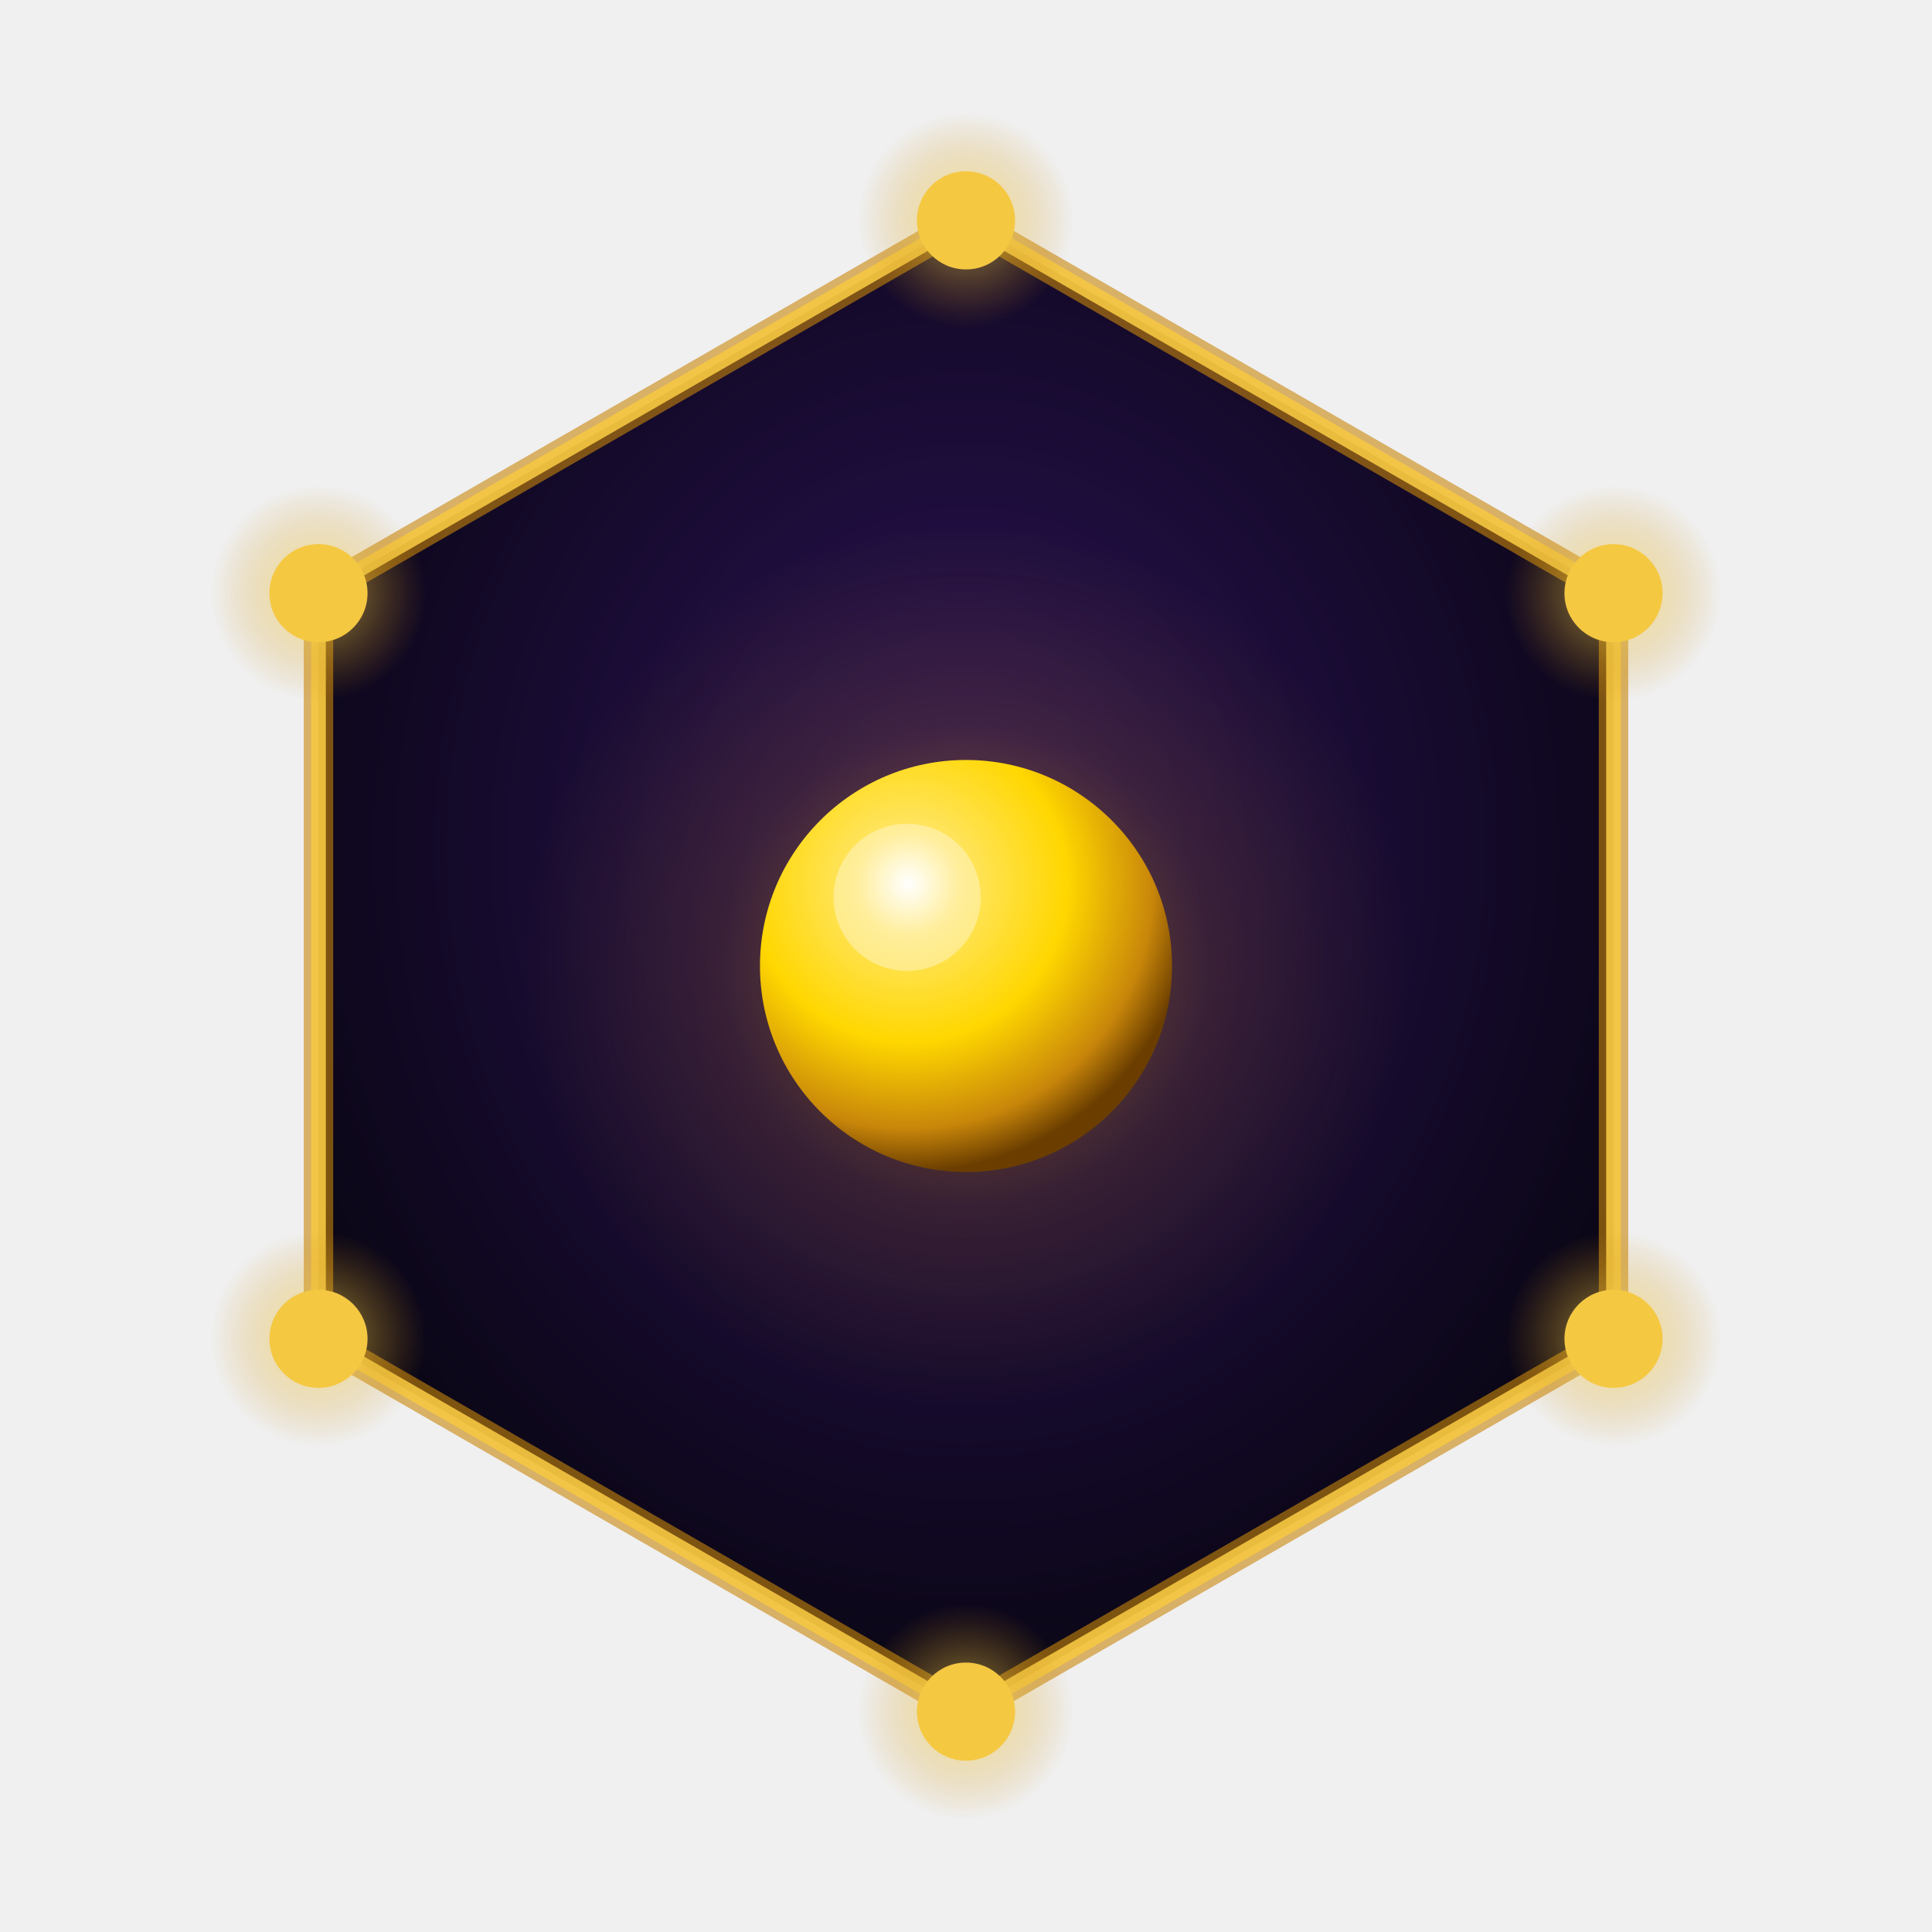
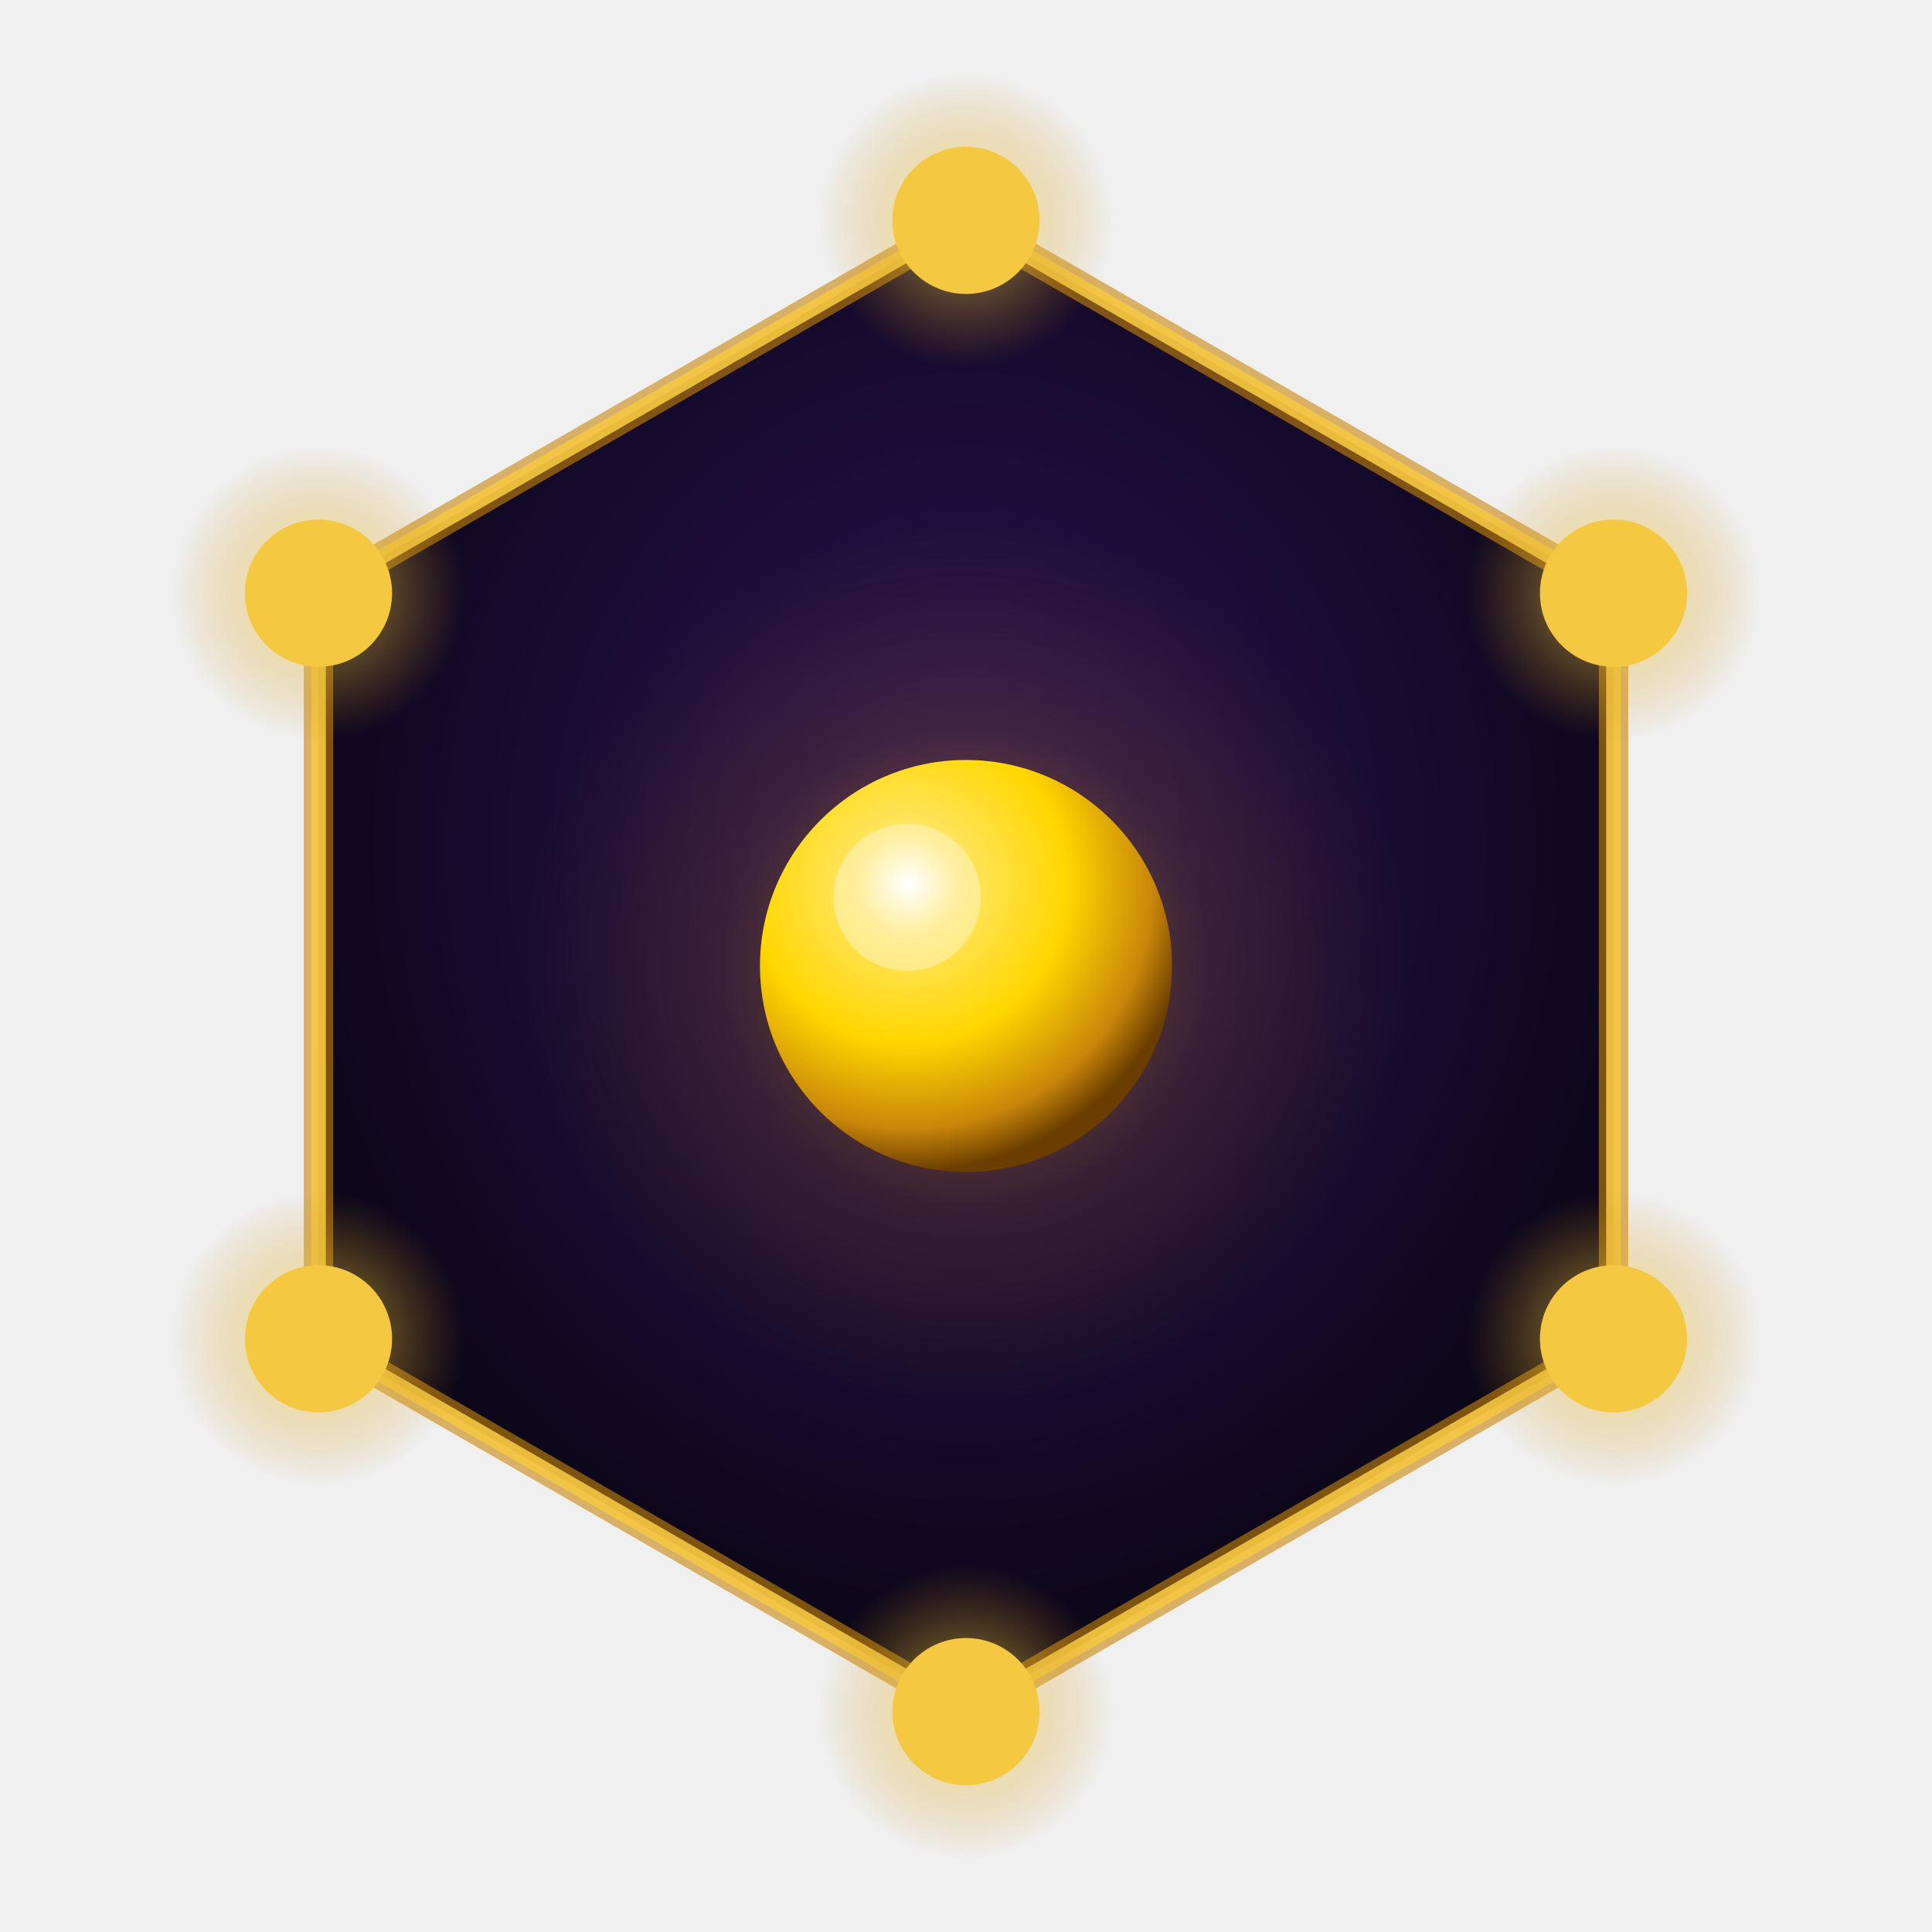
<svg xmlns="http://www.w3.org/2000/svg" viewBox="0 0 512 512">
  <defs>
    <radialGradient id="bg" cx="50%" cy="42%" r="62%">
      <stop offset="0%" stop-color="#2B1257" />
      <stop offset="100%" stop-color="#07050F" />
    </radialGradient>
    <radialGradient id="orb" cx="36%" cy="30%" r="70%">
      <stop offset="0%" stop-color="#FFFFFF" />
      <stop offset="18%" stop-color="#FFE566" />
      <stop offset="55%" stop-color="#FFD700" />
      <stop offset="85%" stop-color="#C8860A" />
      <stop offset="100%" stop-color="#6B3E00" />
    </radialGradient>
    <radialGradient id="halo" cx="50%" cy="50%" r="50%">
      <stop offset="0%" stop-color="#FFD700" stop-opacity="0.55" />
      <stop offset="55%" stop-color="#C8860A" stop-opacity="0.15" />
      <stop offset="100%" stop-color="#C8860A" stop-opacity="0" />
    </radialGradient>
    <radialGradient id="ng" cx="50%" cy="50%" r="50%">
      <stop offset="0%" stop-color="#FFE566" stop-opacity="0.9" />
      <stop offset="100%" stop-color="#C8860A" stop-opacity="0" />
    </radialGradient>
  </defs>
  <g transform="translate(256,256) scale(1.3) translate(-256,-256)">
    <polygon points="256,104 388,180 388,332 256,408 124,332 124,180" fill="url(#bg)" />
    <g stroke="#C8860A" stroke-width="6" stroke-linecap="round" opacity="0.6">
      <line x1="256" y1="104" x2="388" y2="180" />
      <line x1="388" y1="180" x2="388" y2="332" />
      <line x1="388" y1="332" x2="256" y2="408" />
      <line x1="256" y1="408" x2="124" y2="332" />
      <line x1="124" y1="332" x2="124" y2="180" />
      <line x1="124" y1="180" x2="256" y2="104" />
    </g>
    <g stroke="#F5C842" stroke-width="3" stroke-linecap="round" opacity="0.9">
      <line x1="256" y1="104" x2="388" y2="180" />
      <line x1="388" y1="180" x2="388" y2="332" />
      <line x1="388" y1="332" x2="256" y2="408" />
      <line x1="256" y1="408" x2="124" y2="332" />
      <line x1="124" y1="332" x2="124" y2="180" />
      <line x1="124" y1="180" x2="256" y2="104" />
    </g>
-     <g opacity="0.7">
-       <circle cx="256" cy="104" r="22" fill="url(#ng)" />
-       <circle cx="388" cy="180" r="22" fill="url(#ng)" />
-       <circle cx="388" cy="332" r="22" fill="url(#ng)" />
-       <circle cx="256" cy="408" r="22" fill="url(#ng)" />
-       <circle cx="124" cy="332" r="22" fill="url(#ng)" />
-       <circle cx="124" cy="180" r="22" fill="url(#ng)" />
+     <g opacity="0.75">
+       <circle cx="256" cy="104" r="30" fill="url(#ng)" />
+       <circle cx="388" cy="180" r="30" fill="url(#ng)" />
+       <circle cx="388" cy="332" r="30" fill="url(#ng)" />
+       <circle cx="256" cy="408" r="30" fill="url(#ng)" />
+       <circle cx="124" cy="332" r="30" fill="url(#ng)" />
+       <circle cx="124" cy="180" r="30" fill="url(#ng)" />
    </g>
    <g fill="#F5C842">
-       <circle cx="256" cy="104" r="10" />
-       <circle cx="388" cy="180" r="10" />
-       <circle cx="388" cy="332" r="10" />
-       <circle cx="256" cy="408" r="10" />
-       <circle cx="124" cy="332" r="10" />
-       <circle cx="124" cy="180" r="10" />
+       <circle cx="256" cy="104" r="15" />
+       <circle cx="388" cy="180" r="15" />
+       <circle cx="388" cy="332" r="15" />
+       <circle cx="256" cy="408" r="15" />
+       <circle cx="124" cy="332" r="15" />
+       <circle cx="124" cy="180" r="15" />
    </g>
    <circle cx="256" cy="256" r="90" fill="url(#halo)" />
    <circle cx="256" cy="256" r="42" fill="url(#orb)" />
    <circle cx="244" cy="242" r="15" fill="white" opacity="0.35" />
  </g>
</svg>
